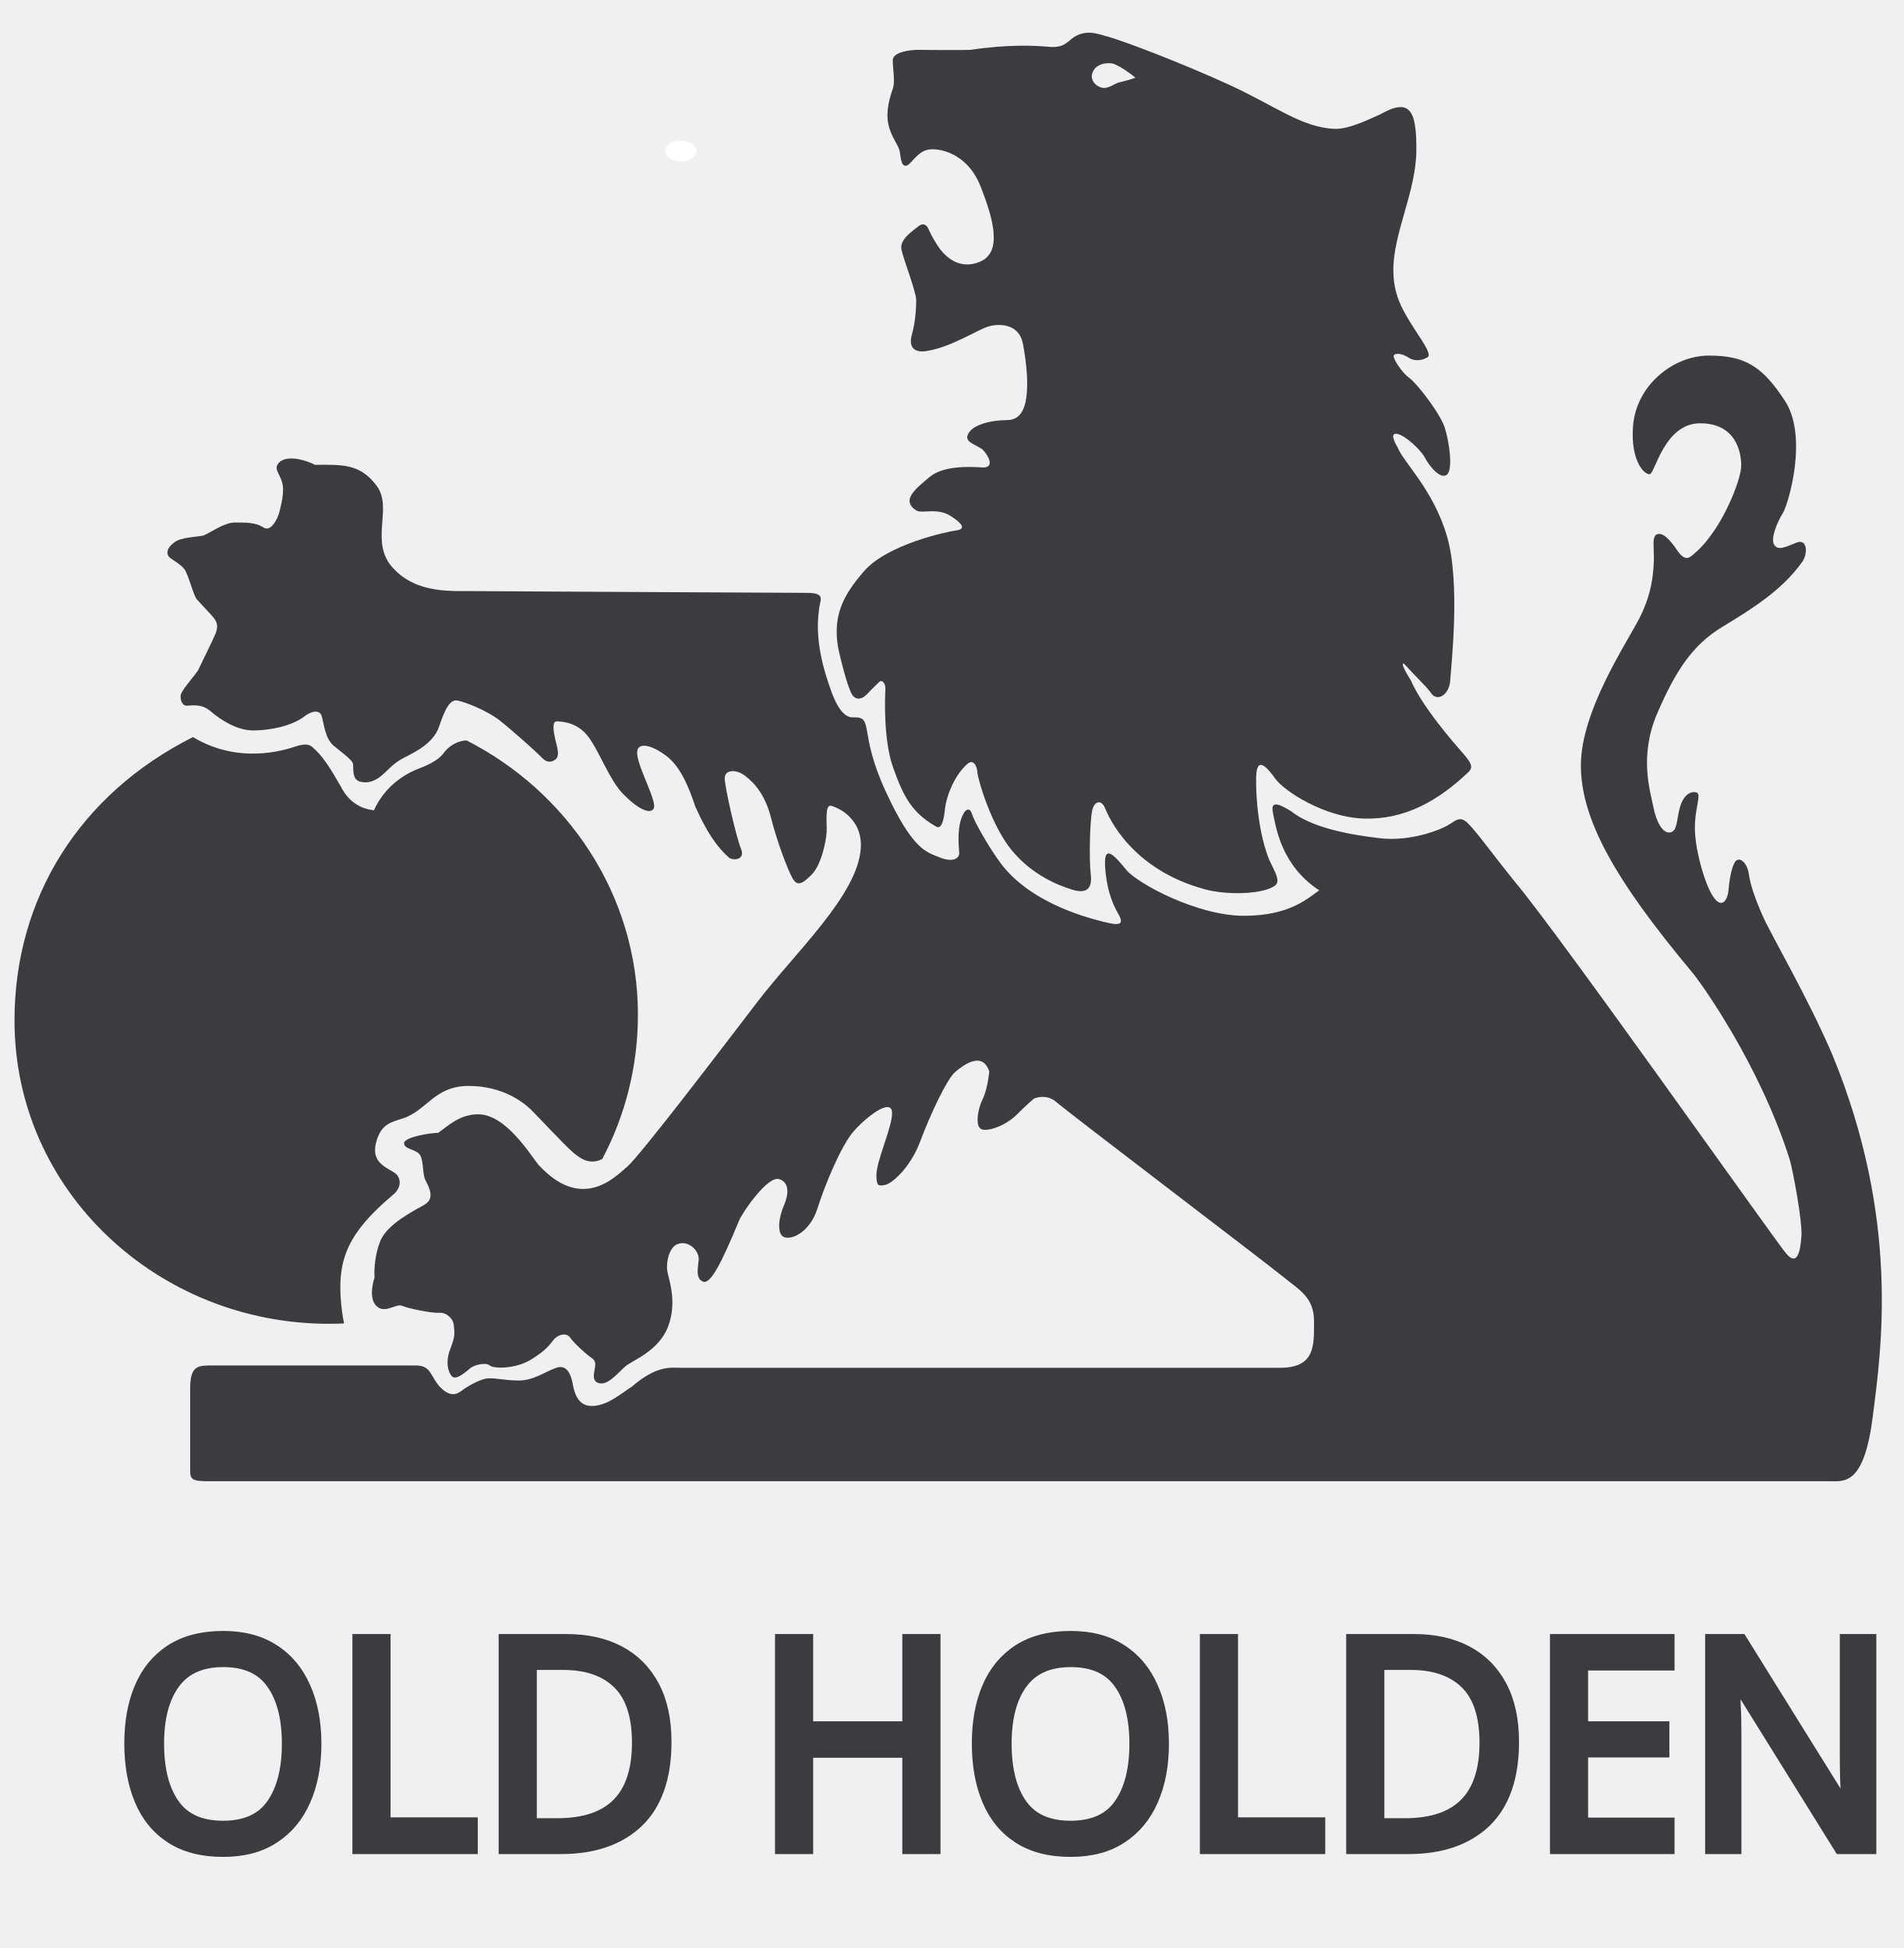
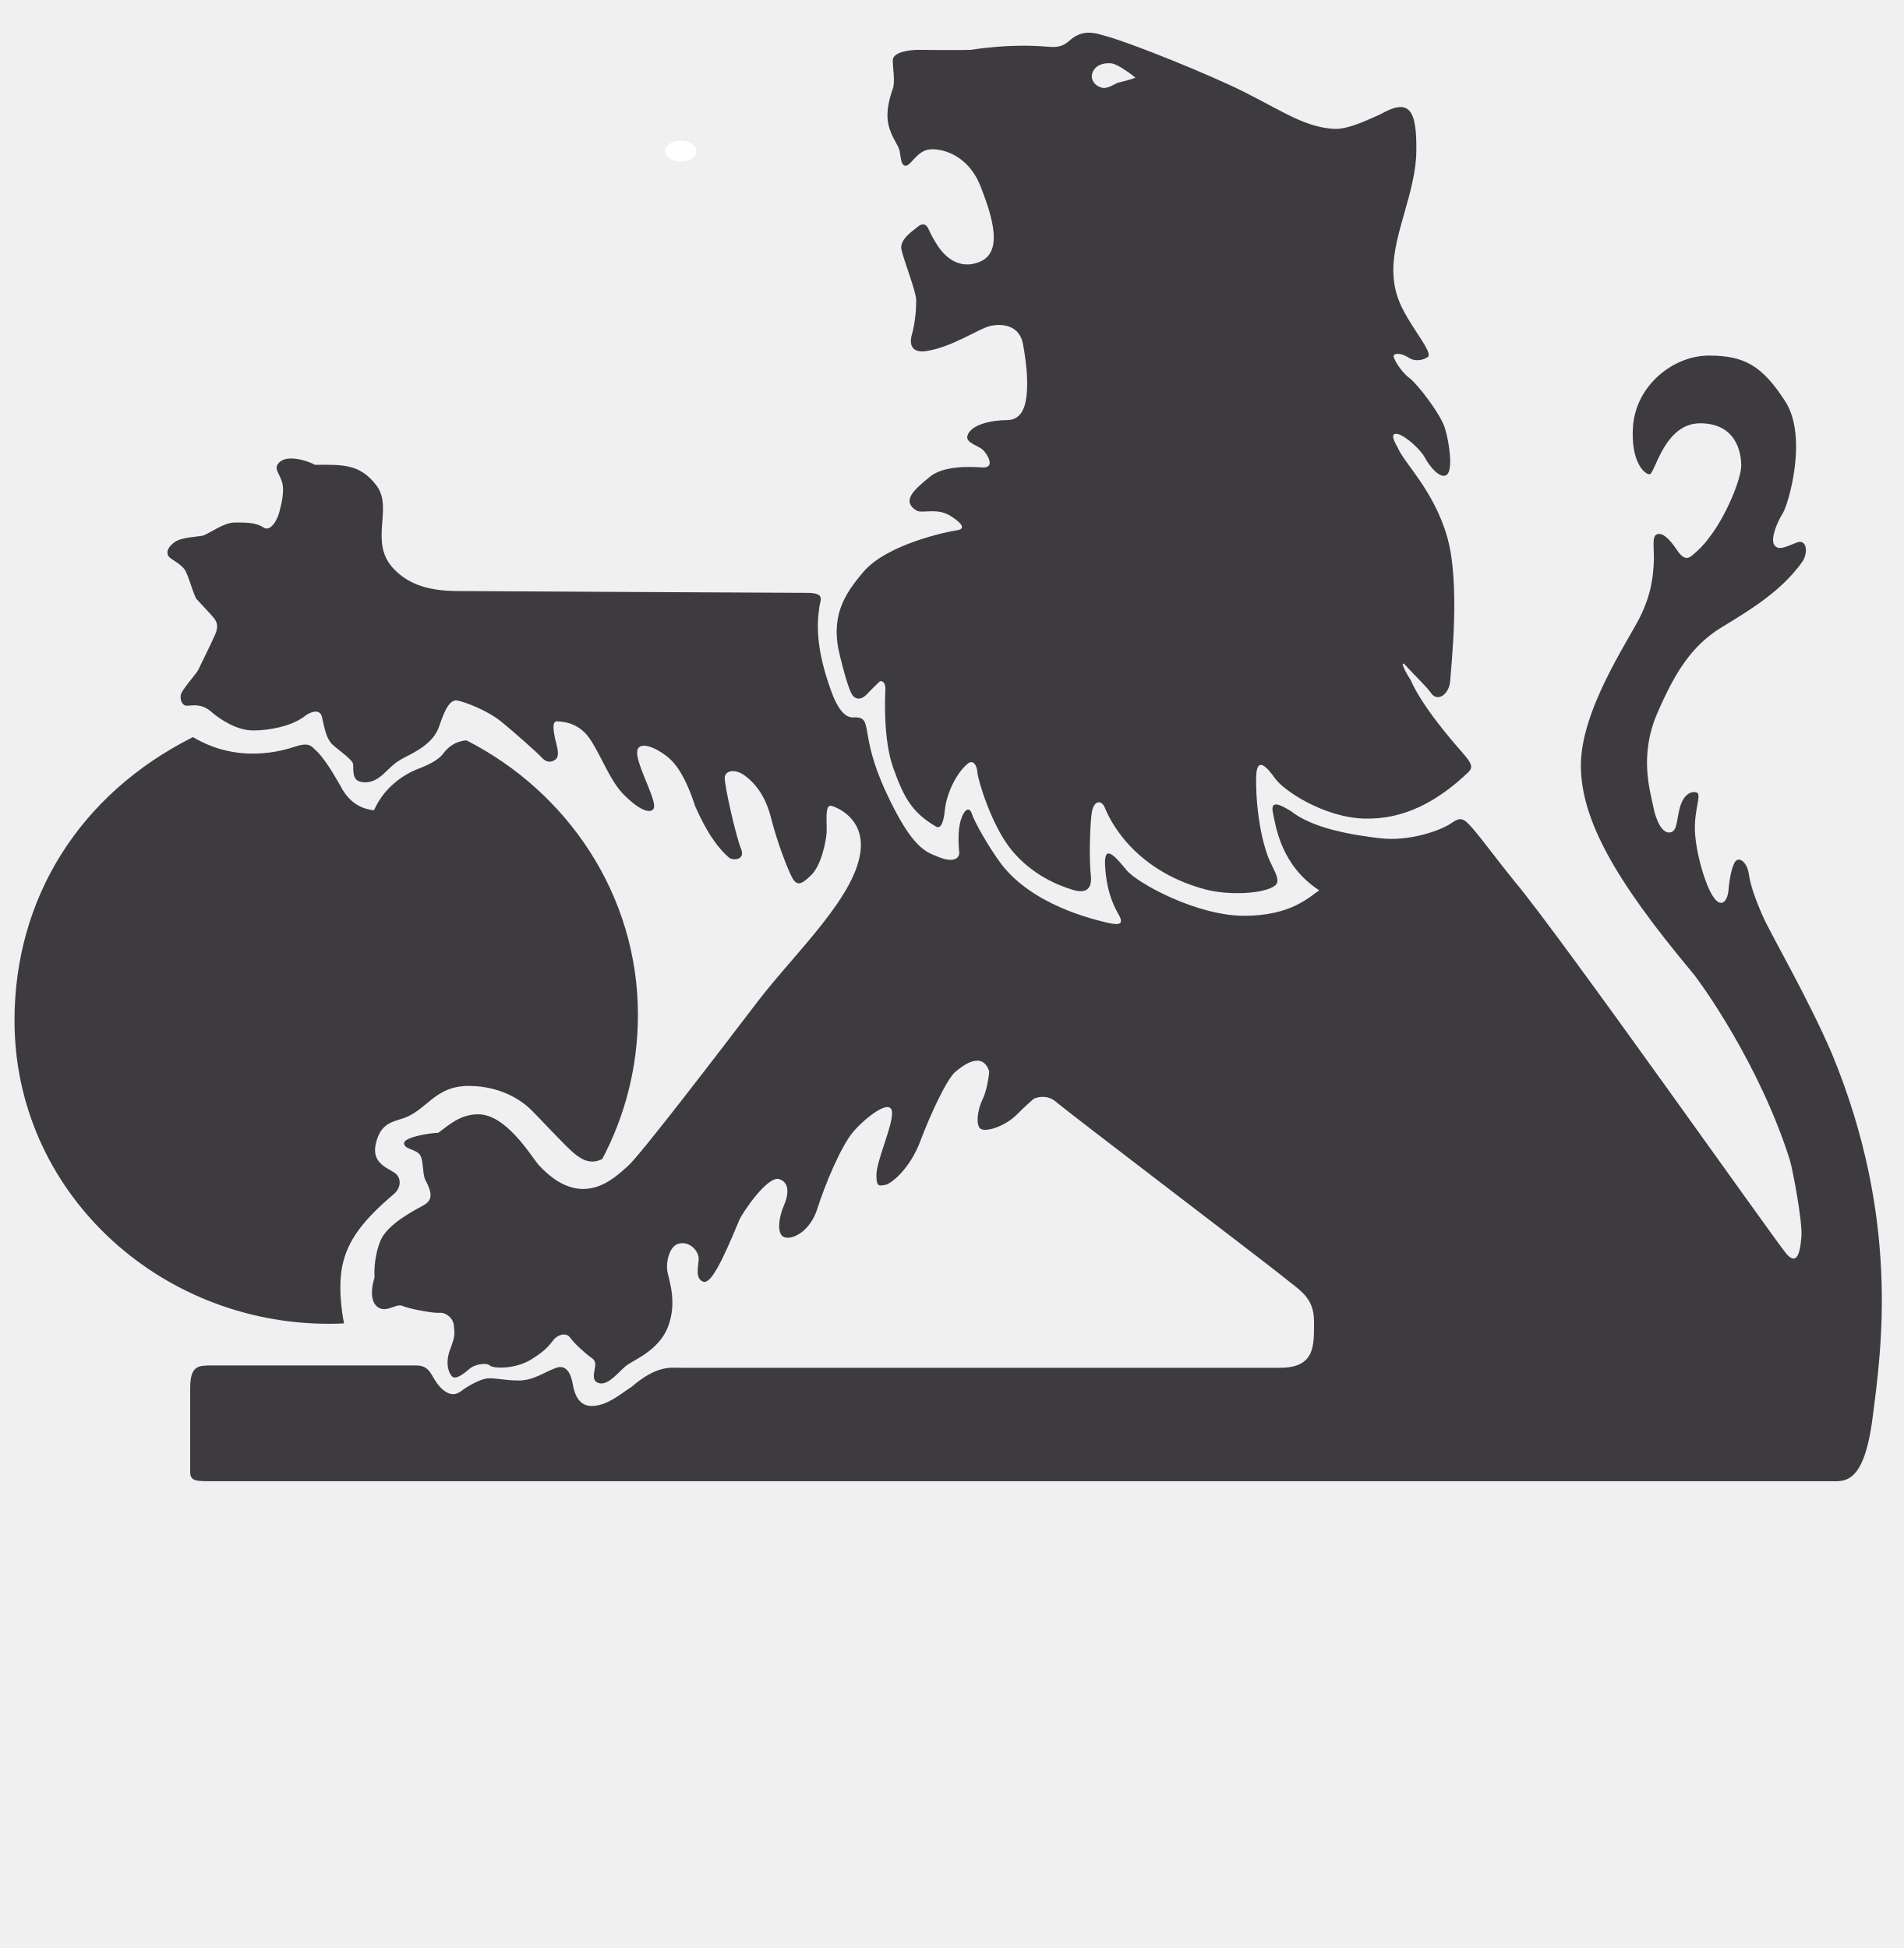
<svg xmlns="http://www.w3.org/2000/svg" width="548" height="561">
  <g>
    <ellipse stroke="#ffffff" ry="2.5" rx="4" id="svg_11" cy="43.5" cx="196" fill="#ffffff" />
-     <text transform="matrix(5.02337 0 0 5.20562 -512.308 -1005.41)" stroke="#3D3B40" xml:space="preserve" text-anchor="start" font-family="Noto Sans JP" font-size="16" stroke-width="0.75" id="svg_12" y="295.338" x="108.517" fill="#3D3B40">OLD HOLDEN</text>
    <defs>
      <clipPath id="svg_18">
        <path id="svg_20" d="m4.175,9.415l537.648,0l0,417.172l-537.648,0l0,-417.172zm0,0" />
      </clipPath>
    </defs>
    <g id="svg_23">
      <g id="svg_17">
        <g id="svg_21" clip-rule="nonzero" clip-path="url(#svg_18)">
          <path id="svg_22" fill-rule="nonzero" fill="#3D3B40" d="m353.8,24.361c13.375,6.125 21,12.375 30.5,12.75c4.371,0.176 11.125,-3.375 13.25,-4.25c8.375,-4.75 10.375,-1.125 10.25,10.625c-0.125,11.75 -6.625,23.625 -6.625,34.25c0,7 2.5,11.25 5.125,15.5c2.625,4.25 6.125,8.75 4.75,9.625c-1.375,0.875 -3.625,1.375 -5.5,0.125c-1.875,-1.25 -3.875,-1.375 -4.25,-0.625c-0.375,0.75 2.25,4.875 4.5,6.5c2.25,1.625 9,10.375 10.25,14.5c1.25,4.125 2.375,12 0.5,13.375c-1.875,1.375 -5,-2.5 -6.25,-4.875c-1.25,-2.375 -5.625,-6.375 -7.875,-6.875c-2.25,-0.5 -1.125,2 0,3.875c1.625,4.25 10.375,12.25 14.25,25.75c3.875,13.5 1.125,37.25 0.875,41.375c-0.25,4.125 -3.75,6.25 -5.5,3.625c-1.176,-1.762 -5.375,-5.75 -7.125,-7.75c-1.75,-2 -1.25,0.125 1.25,4c3.375,7.75 12.25,17.875 14.875,20.875c2.625,3 3.125,4.125 1.875,5.5c-9,8.625 -18.75,13.875 -30.25,13.5c-11.5,-0.375 -23,-8 -25.5,-11.5c-2.5,-3.5 -5.375,-6.625 -5.5,-0.375c-0.125,6.25 0.75,15.5 3.375,22.75c1.176,3.246 4,6.875 2.125,8.375c-3.156,2.527 -13.621,2.922 -20.25,1.125c-21.219,-5.746 -27.75,-20.875 -28.75,-23.375c-1,-2.5 -3.125,-2.25 -3.75,0.875c-0.625,3.125 -0.875,14 -0.375,18.125c0.5,4.125 -1.125,5.75 -5.25,4.5c-4.125,-1.25 -11.625,-4.25 -17.5,-11.375c-5.875,-7.125 -9.75,-20.375 -9.875,-22.375c-0.125,-2 -1.203,-3.945 -2.875,-2.5c-3.75,3.25 -6.125,9.375 -6.5,13.25c-0.438,4.523 -1.5,5.5 -2.625,4.75c-7.125,-4.125 -9.375,-8.875 -12.25,-16.875c-2.875,-8 -2.375,-20.375 -2.25,-22.5c0.125,-2.125 -1.125,-2.875 -1.75,-2.25c-0.625,0.625 -2,1.875 -3.375,3.375c-1.375,1.5 -2.875,2 -4.125,0.75c-1.25,-1.25 -3,-8.25 -3.75,-11.25c-3,-11.5 0.996,-17.914 6.75,-24.625c6.75,-7.875 24,-11.5 26.75,-11.875c2.75,-0.375 1.5,-2 -1.125,-3.75c-4.25,-3.125 -8.75,-0.875 -10.5,-2c-4.566,-2.934 0,-6.375 3.875,-9.625c3.875,-3.25 11.25,-3 15.125,-2.75c3.875,0.25 1.625,-3.625 0.25,-5c-1.375,-1.375 -5.09,-2.02 -4.5,-4.125c0.875,-3.125 6.75,-4.5 11.375,-4.5c4.625,0 5.504,-4.648 5.75,-8.25c0.25,-3.625 -0.125,-8.125 -1.125,-13.625c-1,-5.5 -6,-6 -9.375,-5.25c-3.375,0.75 -11,6.125 -18.5,7.25c-3.449,0.52 -5.125,-1.125 -4.125,-4.75c1,-3.625 1.25,-7.375 1.25,-9.875c0,-2.5 -3.625,-11.625 -4.25,-14.625c-0.625,-3 3.5,-5.5 4.625,-6.5c1.125,-1 2.375,-1.125 3.125,0.5c0.75,1.625 0.875,2 2.5,4.625c1.625,2.625 5.875,7.625 12.375,4.875c6.5,-2.75 3.875,-12.25 0.125,-21.75c-3.75,-9.5 -11.875,-11.125 -15.125,-10.5c-3.25,0.625 -5,4.625 -6.375,4.625c-1.375,0 -1.375,-2.125 -1.75,-4.125c-0.375,-2 -2.375,-3.875 -3.25,-7.75c-0.875,-3.875 0.5,-8.125 1.25,-10.25c0.75,-2.125 0,-5.75 0,-8.25c0,-2.5 5.375,-3 7.125,-3c1.75,0 12.375,0.125 15.25,0c10.75,-1.625 18.5,-1.25 22.625,-0.875c4.125,0.375 5.25,-1.375 6.75,-2.5c3.75,-2.75 7.387,-1.164 9.5,-0.625c4.875,1.25 22.125,7.875 35.5,14zm-39.375,-3c-0.398,1.695 0.875,3.375 2.75,3.875c1.875,0.5 3.875,-1.25 5,-1.5c1.125,-0.25 3.625,-0.875 4.75,-1.375c-1.25,-1 -5.129,-3.961 -7,-4.125c-2.875,-0.25 -5,1 -5.5,3.125zm-177.5,148.875c-6.375,-0.125 -16.75,1 -23.75,-6.625c-7,-7.625 0.125,-17.25 -4.75,-23.75c-4.875,-6.5 -10.125,-6 -17.75,-6c-1.75,-1 -7.895,-3.188 -10.332,-0.625c-1.625,1.711 -0.043,2.75 0.832,5.5c0.875,2.75 -0.25,6.75 -0.75,8.75c-0.5,2 -2.457,5.836 -4.582,4.418c-2.301,-1.531 -5.293,-1.418 -8.293,-1.418c-3,0 -6.625,2.75 -9,3.75c-1.875,0.375 -6.375,0.5 -8.25,1.875c-2.57,1.887 -2.25,3.375 -1.75,4.125c0.5,0.75 3.25,2 4.5,3.625c1.25,1.625 2.625,7.625 3.625,8.75c1,1.125 4.25,4.5 5,5.5c0.75,1 1.25,2.25 0.375,4.375c-0.875,2.125 -3.918,8.211 -5.043,10.586c-1.125,1.75 -4.707,5.664 -4.957,7.039c-0.25,1.375 0.375,3.125 1.75,3.125c1.375,0 4.125,-0.75 6.875,1.625c2.75,2.375 7.5,5.5 12.25,5.5c4.75,0 10.875,-1.25 14.5,-3.875c1.75,-1.5 4.625,-2.5 5.25,-0.125c0.625,2.375 1,6.375 3.375,8.375c2.375,2 5.5,4.125 5.625,5.375c0.125,1.25 -0.375,4.375 2,5c2.375,0.625 4.5,-0.25 6.5,-2c2,-1.75 3,-3.25 6.125,-4.875c3.125,-1.625 8.5,-4.125 10.125,-9c1.625,-4.875 3.125,-7.875 5.25,-7.5c2.125,0.375 8.625,2.875 12.375,5.875c3.75,3 10.75,9.25 11.875,10.5c1.125,1.25 2.5,1.75 4,0.625c1.5,-1.125 0.25,-4.25 -0.125,-6.125c-0.375,-1.875 -1,-5 0.625,-4.875c1.625,0.125 6.125,0.25 9.375,5c3.25,4.75 5.707,11.836 9.543,15.836c3.832,4 7.664,6.164 8.832,4.332c1.168,-1.832 -4,-10.832 -4.668,-15.332c-0.664,-4.5 4.246,-2.535 6.168,-1.336c2.668,1.668 6.5,3.668 10.5,16c1.168,2.5 4.5,10.336 9.832,14.836c1.336,0.832 4.668,0.5 3.336,-2.668c-1.336,-3.168 -4.836,-18.332 -4.668,-20.5c0.168,-2.168 3.168,-2.5 5.832,-0.5c2.668,2 5.836,5.5 7.5,12.168c1.668,6.664 4.836,15 6.168,17.332c1.332,2.336 2.668,1.832 5.5,-1c2.832,-2.832 4.168,-9.668 4.332,-12.168c0.168,-2.5 -0.664,-8.164 1.336,-7.664c2,0.5 9.023,3.684 8.5,12.164c-0.836,13.5 -18.836,30 -29.668,44.168c-10.832,14.168 -33.832,44.332 -37.5,47.5c-3.668,3.168 -13.168,13.168 -25.668,-0.5c-2.332,-2.832 -9.332,-14.5 -17.332,-14.5c-5.332,0 -8.668,3.332 -11.5,5.332c-2,0 -9.832,1.168 -9.832,3c0,1.836 3.664,1.668 4.664,3.5c1,1.836 0.613,5.531 1.5,7.168c2.168,4 1.836,5.832 -0.5,7.168c-2.332,1.332 -10.5,5.332 -12.5,10.332c-2.137,5.344 -1.664,10.5 -1.664,10.5c0,0 -2,5.668 0.5,8.168c2.5,2.5 5.664,-0.836 7.5,0c1.832,0.832 8.832,2.164 10.664,2c1.836,-0.168 4,1.5 4.168,3.664c0.168,2.168 0.5,2.836 -1,6.668c-1.5,3.836 -0.668,6.832 0.5,8c1.168,1.168 4,-1.332 5.168,-2.332c1.164,-1 4.5,-1.832 5.664,-0.832c1.168,1 7.5,1 11.836,-1.668c4.332,-2.668 5.332,-4.168 6.5,-5.668c1.164,-1.5 3.664,-2.332 4.832,-0.664c1.168,1.664 4.668,4.832 6.168,5.832c1.5,1 1,2.332 0.832,3.5c-0.156,1.105 -0.832,3.5 1.668,3.832c2.5,0.336 5.332,-3.332 7.332,-5c2,-1.664 9.5,-4.332 12.168,-11.332c2.664,-7 0.332,-13.168 -0.168,-15.832c-0.5,-2.668 0.5,-7.168 3,-8c3.336,-1.109 6.168,2.164 6,4.5c-0.168,2.332 -1,5.332 1.168,6.332c2.164,1 5.332,-5.168 10.5,-17.668c1,-2.332 8.191,-12.875 11.5,-11.832c3.164,1 2.664,4.664 1.332,7.664c-1.332,3 -2.168,8 0,9c2.168,1 7.5,-1.332 9.668,-8.164c2.164,-6.832 6.832,-18.168 10.5,-22.332c3.664,-4.168 10.816,-9.66 11,-5.336c0.164,4 -4.5,13.805 -4.5,18c0,3.336 0.664,3.168 2.5,2.836c1.832,-0.336 7.164,-4.668 10.164,-12.668c3,-8 7.668,-17.836 10,-19.836c2.336,-2 7.836,-6.164 9.836,-0.164c-0.168,1.5 -0.668,5.5 -2,8.168c-1.336,2.664 -2.168,7.832 -0.168,8.5c2,0.664 7,-1.168 10,-4.168c3,-3 5,-4.668 5,-4.668c0,0 3.5,-1.668 6.5,1c3,2.668 60.664,46.5 65.332,50.336c4.668,3.832 8.836,5.832 8.836,12.832c0,7 0.332,13.332 -9.836,13.332c-10.164,0 -169.664,0 -172.5,0c-2.832,0 -6.832,-0.832 -14.164,5.5c-3.168,2 -7,5.5 -11.5,5.5c-4.5,0 -5.168,-5 -5.5,-6.664c-0.336,-1.668 -1.336,-5.504 -4.668,-4.336c-3.332,1.168 -6.5,3.668 -10.832,3.668c-4.336,0 -7.5,-1 -9.668,-0.5c-2.168,0.5 -5.332,2.332 -6.832,3.5c-1.5,1.168 -3.5,1.664 -6.168,-1.168c-2.668,-2.832 -2.5,-6.164 -6.832,-6.164c-4.336,0 -54.336,0 -58.5,0c-4.168,0 -6.586,-0.168 -6.586,6.582c0,6.75 0,20.918 0,23.918c0,3 1.586,2.832 7.586,2.832c6,0 460.664,0 464.664,0c4,0 9.668,1.168 12.168,-18.332c2.5,-19.5 8,-57 -11.668,-104.668c-7,-16.336 -17.668,-34.5 -20,-39.836c-2.332,-5.332 -3.5,-8.832 -4,-12.164c-0.5,-3.336 -3,-5.336 -4.164,-3c-0.941,1.883 -1.5,5.5 -1.668,7.832c-0.168,2.332 -1.668,5.5 -4.168,2.168c-2.5,-3.336 -5.332,-13.336 -5.5,-19.5c-0.164,-6.168 2,-10.336 0.5,-10.836c-1.648,-0.547 -3.832,0.668 -4.832,4.336c-1,3.664 -0.664,6.832 -2.832,7.164c-2.168,0.336 -4.004,-3.164 -4.836,-7.5c-0.832,-4.332 -4.164,-14.5 1.168,-26.832c5.332,-12.332 10.168,-19.664 18.668,-24.832c8.5,-5.168 17.168,-10.5 23,-18.668c1.832,-2.5 1.484,-6.828 -1.504,-5.668c-3,1.168 -5.332,2.5 -6.5,0.668c-1.164,-1.832 1.004,-6.832 2.504,-9.168c1.5,-2.332 7.332,-21.832 0.664,-32.164c-6.664,-10.336 -11.832,-13.168 -22,-13.168c-10.168,0 -21,8.5 -21.832,20.5c-0.695,10 3.332,13.836 4.832,13.668c1.5,-0.168 4.168,-14.668 14.5,-14.668c10.336,0 11.836,8.336 11.836,12.168c0,3.832 -4.336,14.5 -9.168,20.664c-1.832,2.5 -3.332,3.836 -4.5,4.836c-1.168,1 -2.5,2.332 -4.832,-1.168c-2.336,-3.5 -4.336,-5.168 -5.836,-4.5c-1.5,0.668 -0.664,4.332 -0.832,7.832c-0.168,3.5 -0.5,9.168 -4.168,16.336c-3.664,7.164 -16.832,26.668 -16.832,42.332c0,15.668 10,33.168 31.668,59.168c2.664,3 19.832,27 28.5,54.5c0.832,2.832 3.664,17.664 3.332,22c-0.332,4.332 -1.164,8.664 -4.332,5c-3.168,-3.668 -65.504,-92.168 -78.336,-107.336c-5,-6.164 -9.5,-12.332 -12,-15.164c-2.5,-2.836 -3.332,-3.5 -6.164,-1.5c-2.836,2 -11.832,5.332 -20.5,4.332c-8.668,-1 -19.668,-3 -25.668,-7.832c-2.832,-1.668 -6,-3.5 -5.168,0.5c0.836,4 2.332,15.164 13.332,22.332c-3,2 -8.164,7.332 -21.664,7.332c-13.5,0 -30.664,-9.332 -33.832,-13.164c-3.168,-3.836 -6.5,-7.836 -6.168,-1.336c0.332,6.5 2,10.836 3.832,14c1.836,3.168 0.168,3.336 -3.832,2.336c-4,-1 -20.832,-5 -29.832,-16.668c-3.836,-5.168 -7.832,-12.332 -8.5,-14.5c-0.668,-2.168 -2.168,-1.5 -3.168,1.668c-1,3.164 -0.668,7.332 -0.5,9.332c0.168,2 -2,3 -5.668,1.5c-3.664,-1.5 -7.664,-2 -15.5,-19c-7.832,-17 -3.332,-21.332 -9,-21.332c-2.164,0.332 -4.5,-1.5 -6.664,-7.5c-2.168,-6 -4.836,-14.836 -3.5,-23.668c0.164,-2.5 2.164,-4.668 -3.5,-4.668c-5.668,0 -95.418,-0.5 -95.418,-0.5zm27.625,161.25c-2.25,-2 -9.25,-9.5 -11.5,-11.75c-2.25,-2.25 -8.25,-7 -18.125,-7c-9.875,0 -12,7.125 -19,9.375c-3.406,1.098 -6.25,1.625 -7.625,6.875c-1.766,6.742 4.5,7.5 6,9.375c1.5,1.875 0.625,4.25 -0.875,5.5c-8.875,7.5 -13.375,13.375 -14.875,20.75c-1.5,7.375 0.512,16.52 0.512,16.52c-1.453,0.07 -2.918,0.105 -4.387,0.105c-49.152,0 -90.5,-38.176 -90.5,-87.332c0,-35.121 18.625,-65.168 51.391,-81.633c13.141,7.906 26.109,3.84 29.484,2.715c3.375,-1.125 4.375,-0.375 5.25,0.5c3.5,3 6.5,8.875 7.75,10.875c3.125,6.25 8,6.75 9.625,7c3,-6.75 8.625,-10.375 12.875,-12c4.25,-1.625 6,-3 7,-4.25c2.875,-4 6.793,-3.875 6.793,-3.875c28.891,14.707 49.332,44.359 49.332,79c0,15.008 -3.715,29.145 -10.27,41.543c-3.77,1.918 -6.605,-0.293 -8.855,-2.293" />
        </g>
      </g>
    </g>
  </g>
</svg>
